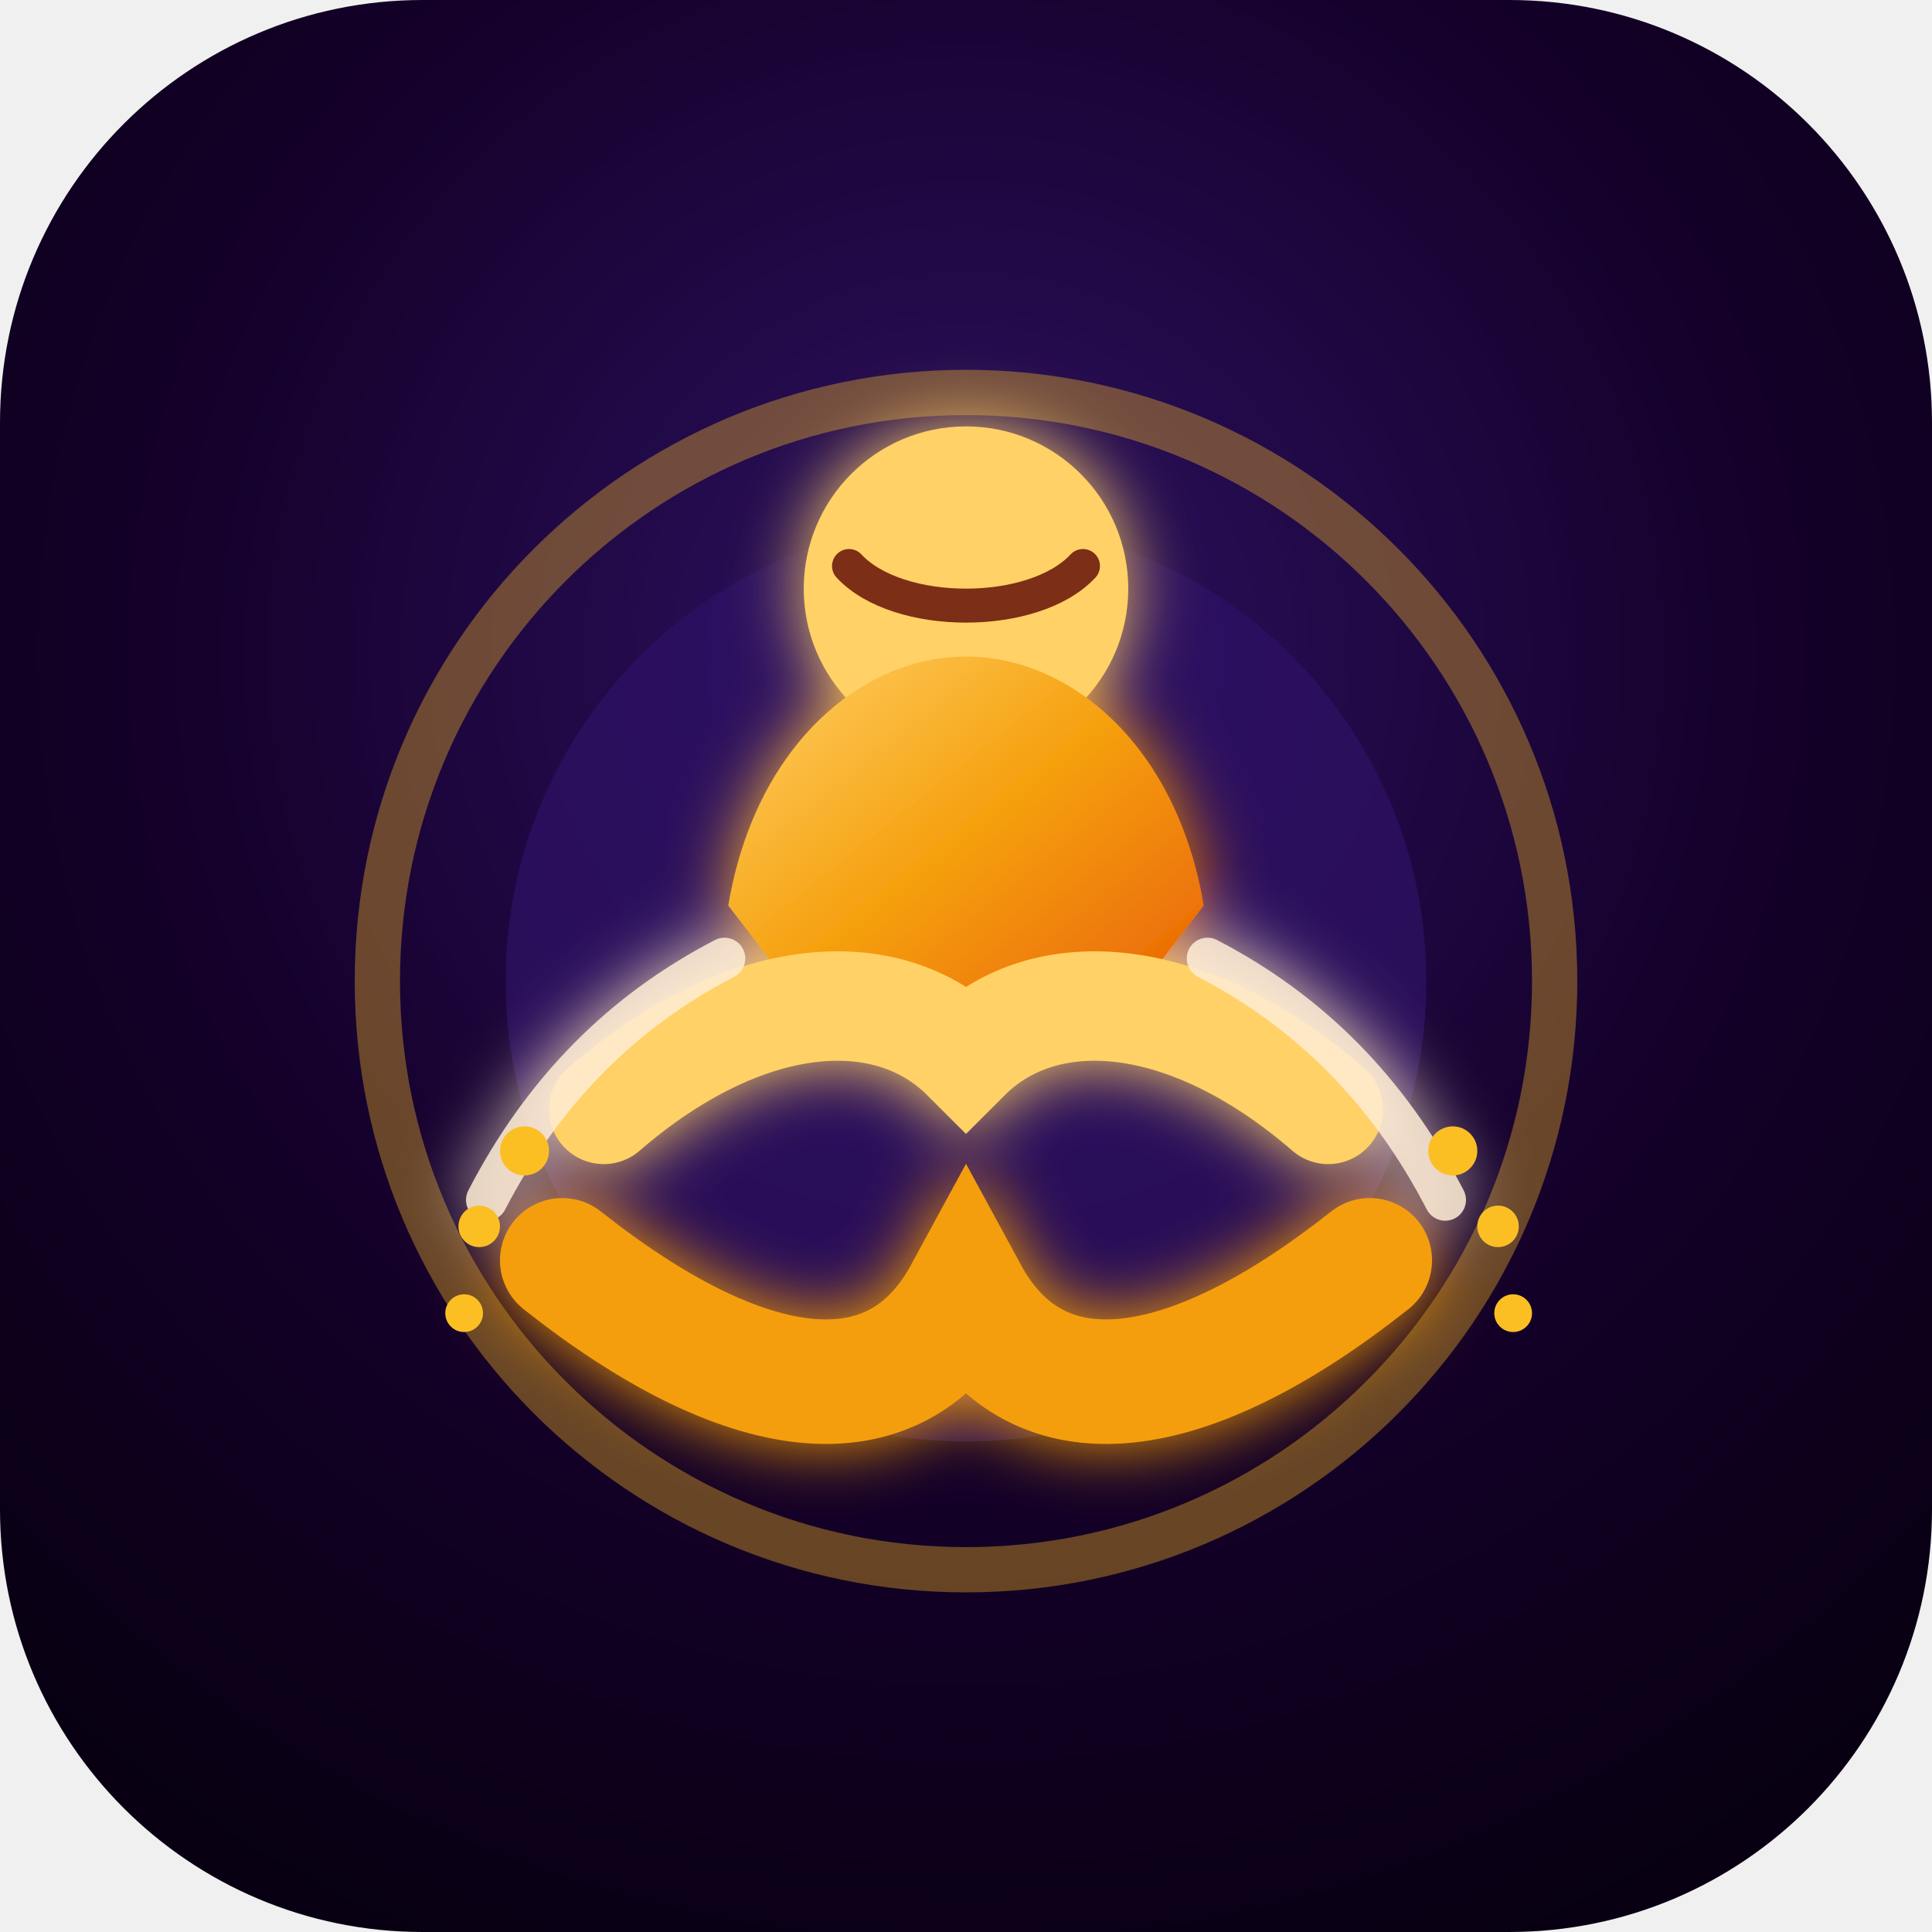
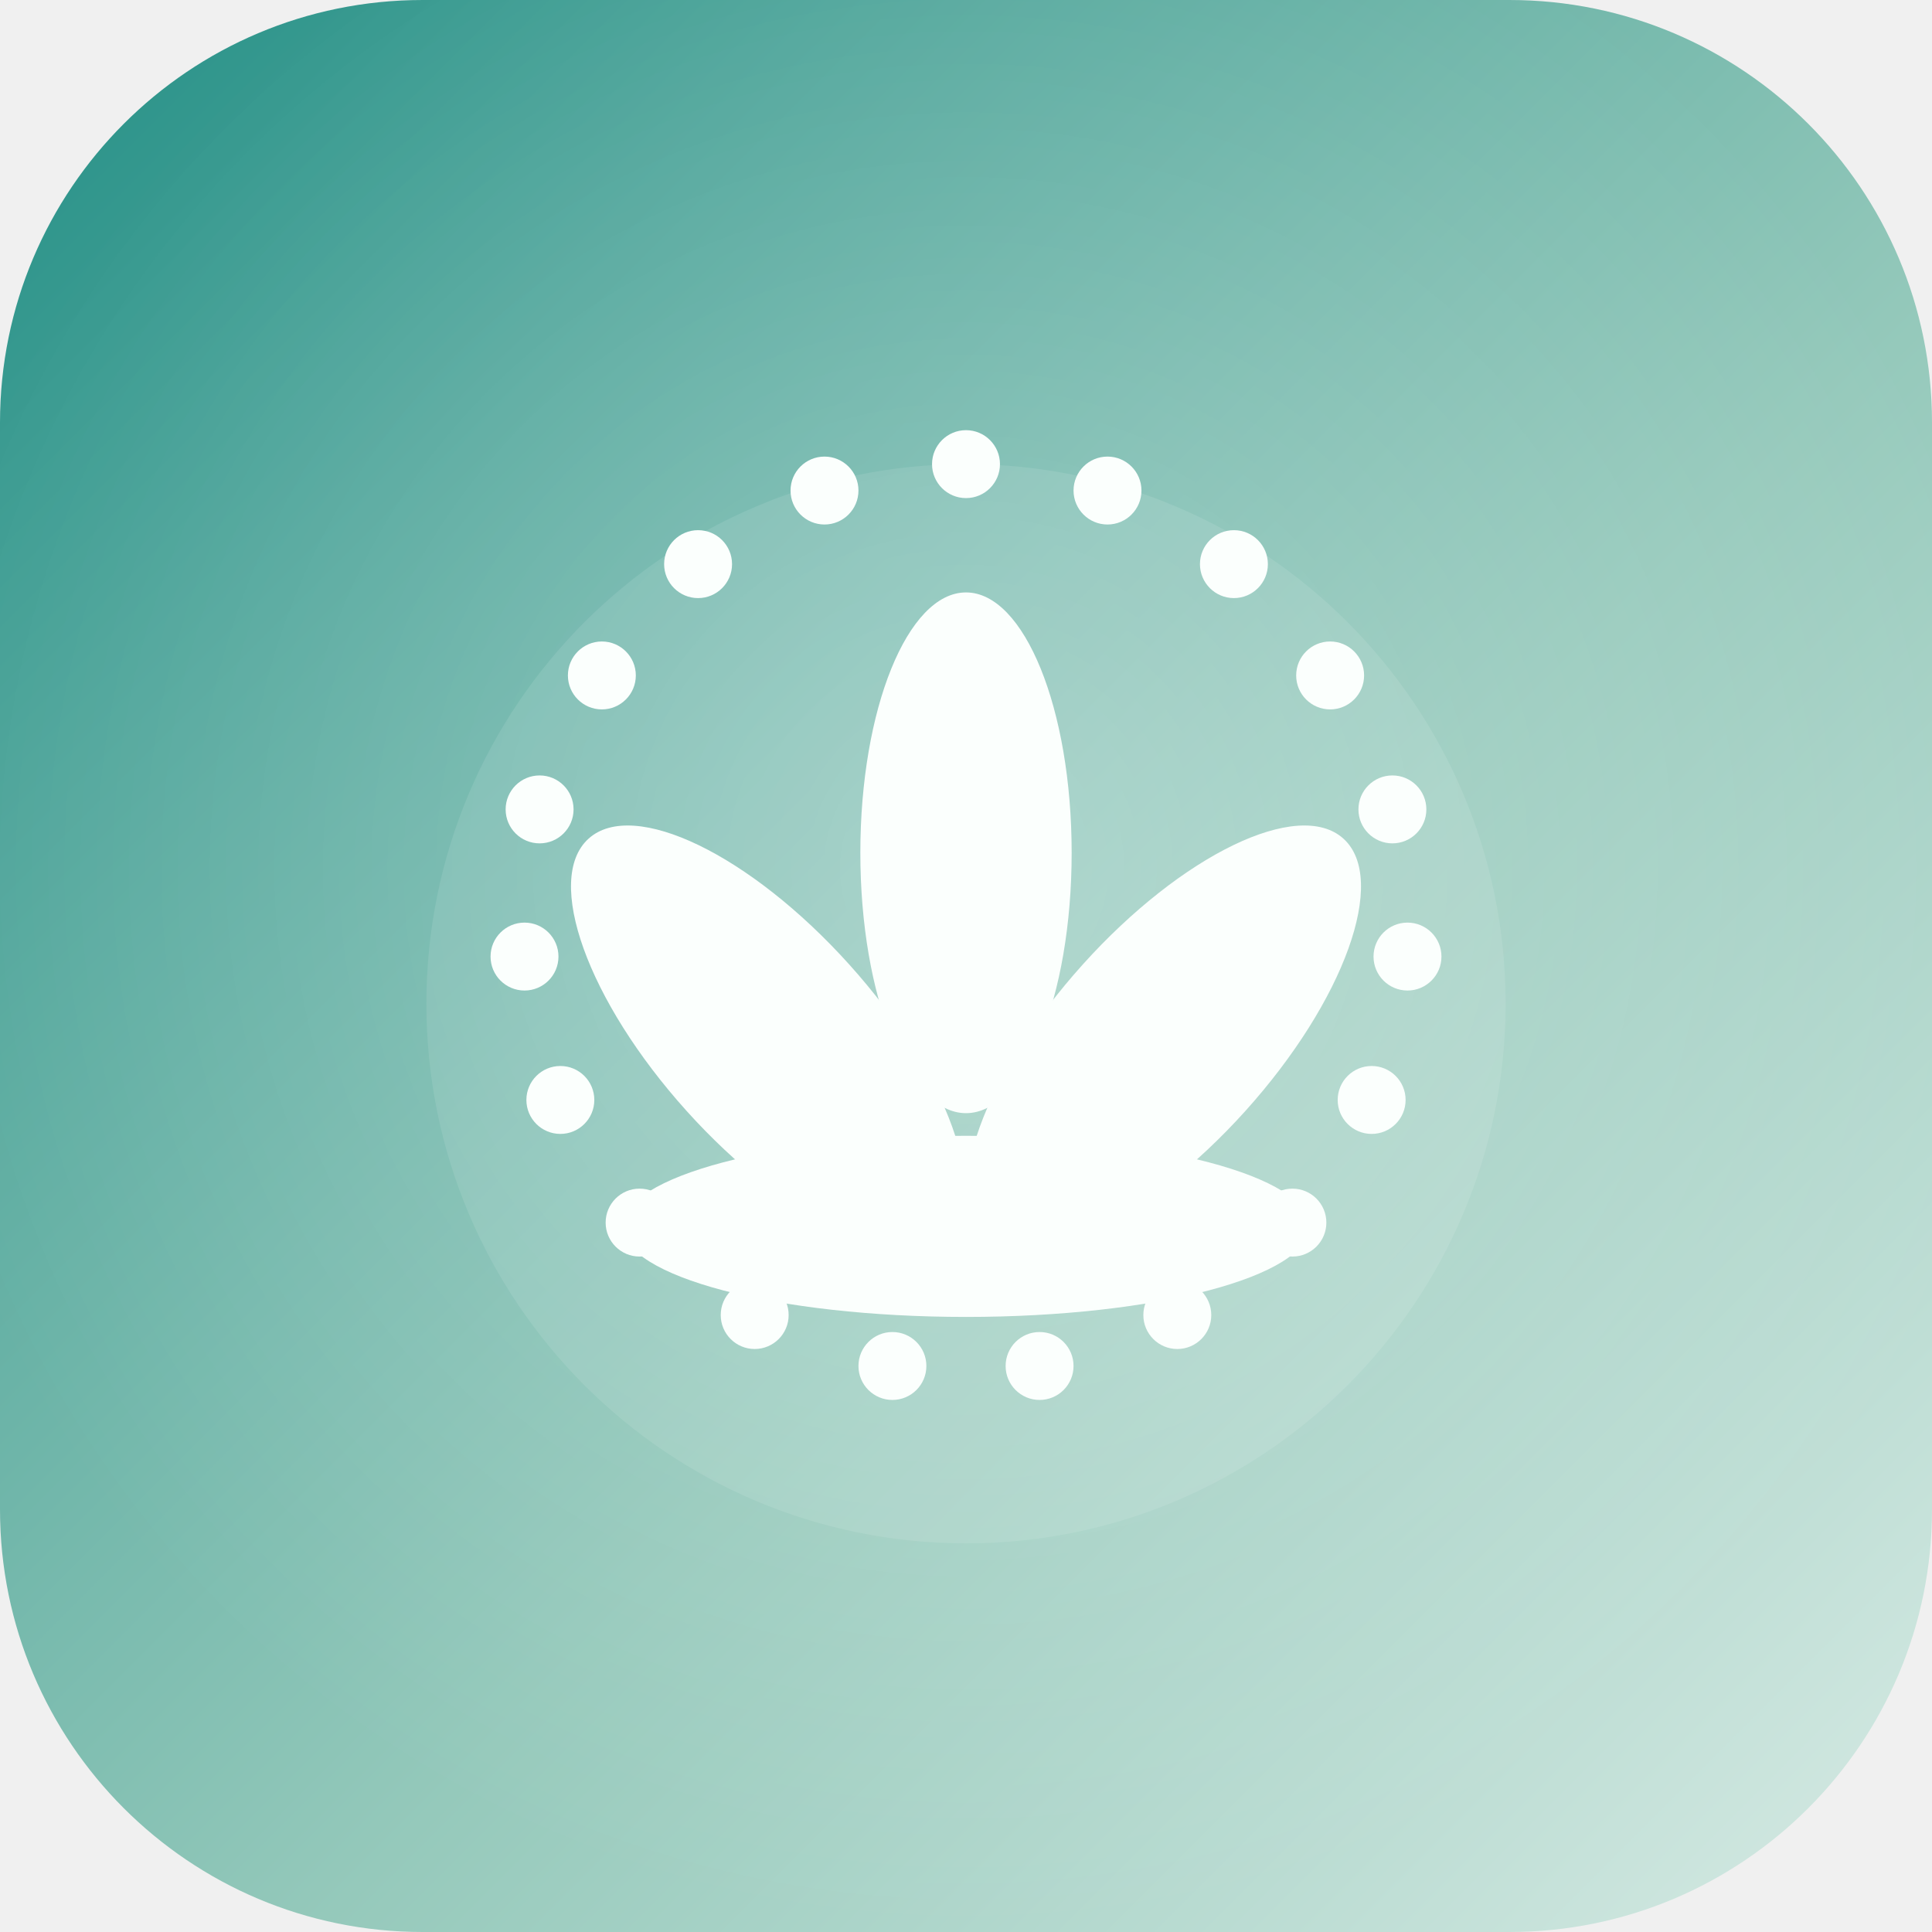
<svg xmlns="http://www.w3.org/2000/svg" viewBox="0 0 1024 1024">
  <defs>
-     <radialGradient id="bg" cx="50%" cy="34%" r="72%">
-       <stop offset="0%" stop-color="#2d1263" />
-       <stop offset="58%" stop-color="#140029" />
-       <stop offset="100%" stop-color="#080012" />
+     <linearGradient id="bg" x1="0" y1="0" x2="1" y2="1">
+       <stop offset="0%" stop-color="#238f86" />
+       <stop offset="58%" stop-color="#95c9bb" />
+       <stop offset="100%" stop-color="#d8ebe5" />
+     </linearGradient>
+     <radialGradient id="wash" cx="50%" cy="45%" r="55%">
+       <stop offset="0%" stop-color="#ffffff" stop-opacity="0.26" />
+       <stop offset="100%" stop-color="#ffffff" stop-opacity="0" />
    </radialGradient>
-     <linearGradient id="saffron" x1="0" y1="0" x2="1" y2="1">
-       <stop offset="0%" stop-color="#ffd166" />
-       <stop offset="50%" stop-color="#f59e0b" />
-       <stop offset="100%" stop-color="#e85d04" />
-     </linearGradient>
-     <filter id="glow" x="-40%" y="-40%" width="180%" height="180%">
-       <feGaussianBlur stdDeviation="18" result="blur" />
-       <feMerge>
-         <feMergeNode in="blur" />
-         <feMergeNode in="SourceGraphic" />
-       </feMerge>
-     </filter>
  </defs>
  <rect width="1024" height="1024" rx="224" fill="url(#bg)" />
-   <circle cx="512" cy="520" r="312" fill="none" stroke="#fbbf24" stroke-width="24" opacity="0.36" />
-   <circle cx="512" cy="520" r="244" fill="#2e1065" opacity="0.72" />
-   <g filter="url(#glow)">
-     <circle cx="512" cy="312" r="86" fill="#ffd166" />
-     <path d="M450 300c26 28 98 28 124 0" fill="none" stroke="#7c2d12" stroke-width="18" stroke-linecap="round" />
-     <path d="M386 480c14-84 70-132 126-132s112 48 126 132l-54 70H440z" fill="url(#saffron)" />
-     <path d="M320 588c74-64 150-70 192-28 42-42 118-36 192 28" fill="none" stroke="#ffd166" stroke-width="58" stroke-linecap="round" />
-     <path d="M298 668c96 76 176 88 214 18 38 70 118 58 214-18" fill="none" stroke="#f59e0b" stroke-width="66" stroke-linecap="round" />
-     <path d="M384 508c-54 28-96 70-126 128" fill="none" stroke="#ffedd5" stroke-width="22" stroke-linecap="round" opacity="0.85" />
-     <path d="M640 508c54 28 96 70 126 128" fill="none" stroke="#ffedd5" stroke-width="22" stroke-linecap="round" opacity="0.85" />
+   <rect width="1024" height="1024" rx="224" fill="url(#wash)" />
+   <circle cx="512" cy="532" r="286" fill="#ffffff" opacity="0.1" />
+   <g fill="#fbfffd">
+     <circle cx="512" cy="246" r="18" />
+     <circle cx="587" cy="260" r="18" />
+     <circle cx="654" cy="299" r="18" />
+     <circle cx="705" cy="358" r="18" />
+     <circle cx="738" cy="429" r="18" />
+     <circle cx="746" cy="507" r="18" />
+     <circle cx="727" cy="583" r="18" />
+     <circle cx="685" cy="648" r="18" />
+     <circle cx="624" cy="697" r="18" />
+     <circle cx="551" cy="724" r="18" />
+     <circle cx="473" cy="724" r="18" />
+     <circle cx="400" cy="697" r="18" />
+     <circle cx="339" cy="648" r="18" />
+     <circle cx="297" cy="583" r="18" />
+     <circle cx="278" cy="507" r="18" />
+     <circle cx="286" cy="429" r="18" />
+     <circle cx="319" cy="358" r="18" />
+     <circle cx="370" cy="299" r="18" />
+     <circle cx="437" cy="260" r="18" />
  </g>
-   <g fill="#fbbf24">
-     <circle cx="278" cy="610" r="13" />
-     <circle cx="254" cy="650" r="11" />
-     <circle cx="246" cy="696" r="10" />
-     <circle cx="770" cy="610" r="13" />
-     <circle cx="794" cy="650" r="11" />
-     <circle cx="802" cy="696" r="10" />
+   <g fill="#fbfffd">
+     <ellipse cx="512" cy="452" rx="56" ry="138" />
+     <ellipse cx="407" cy="550" rx="58" ry="142" transform="rotate(-42 407 550)" />
+     <ellipse cx="617" cy="550" rx="58" ry="142" transform="rotate(42 617 550)" />
+     <ellipse cx="512" cy="650" rx="182" ry="48" />
  </g>
</svg>
